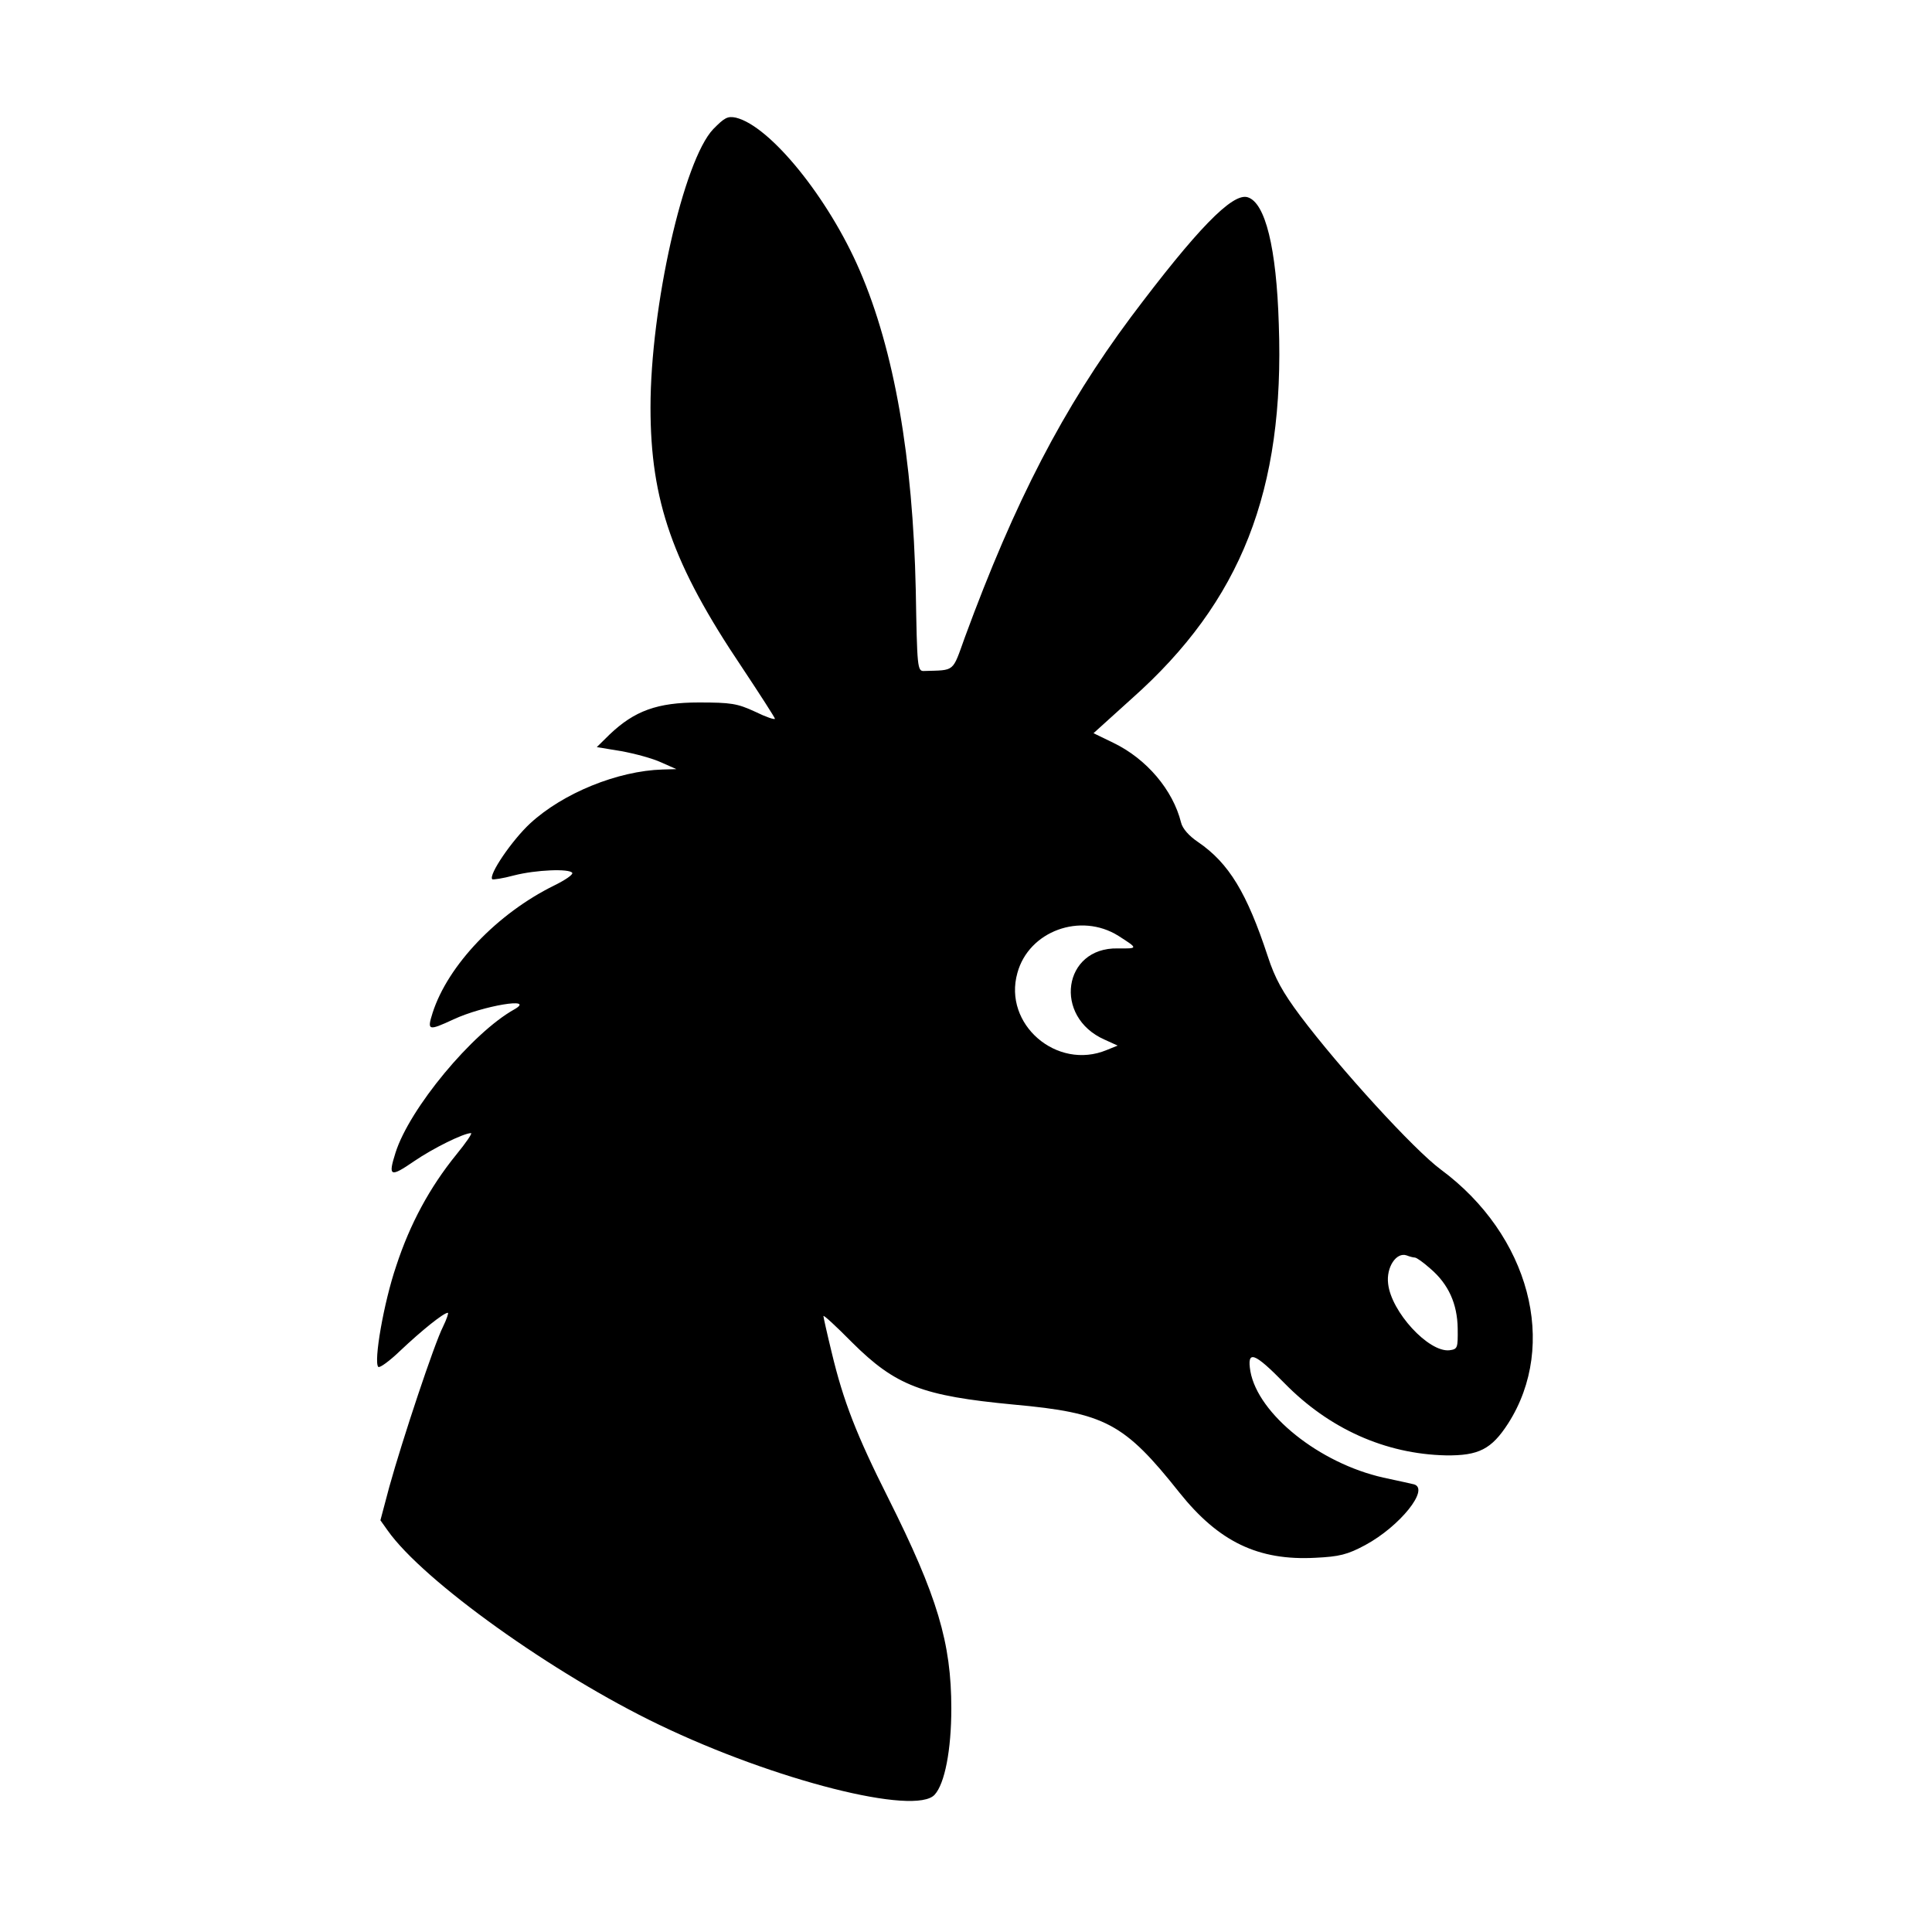
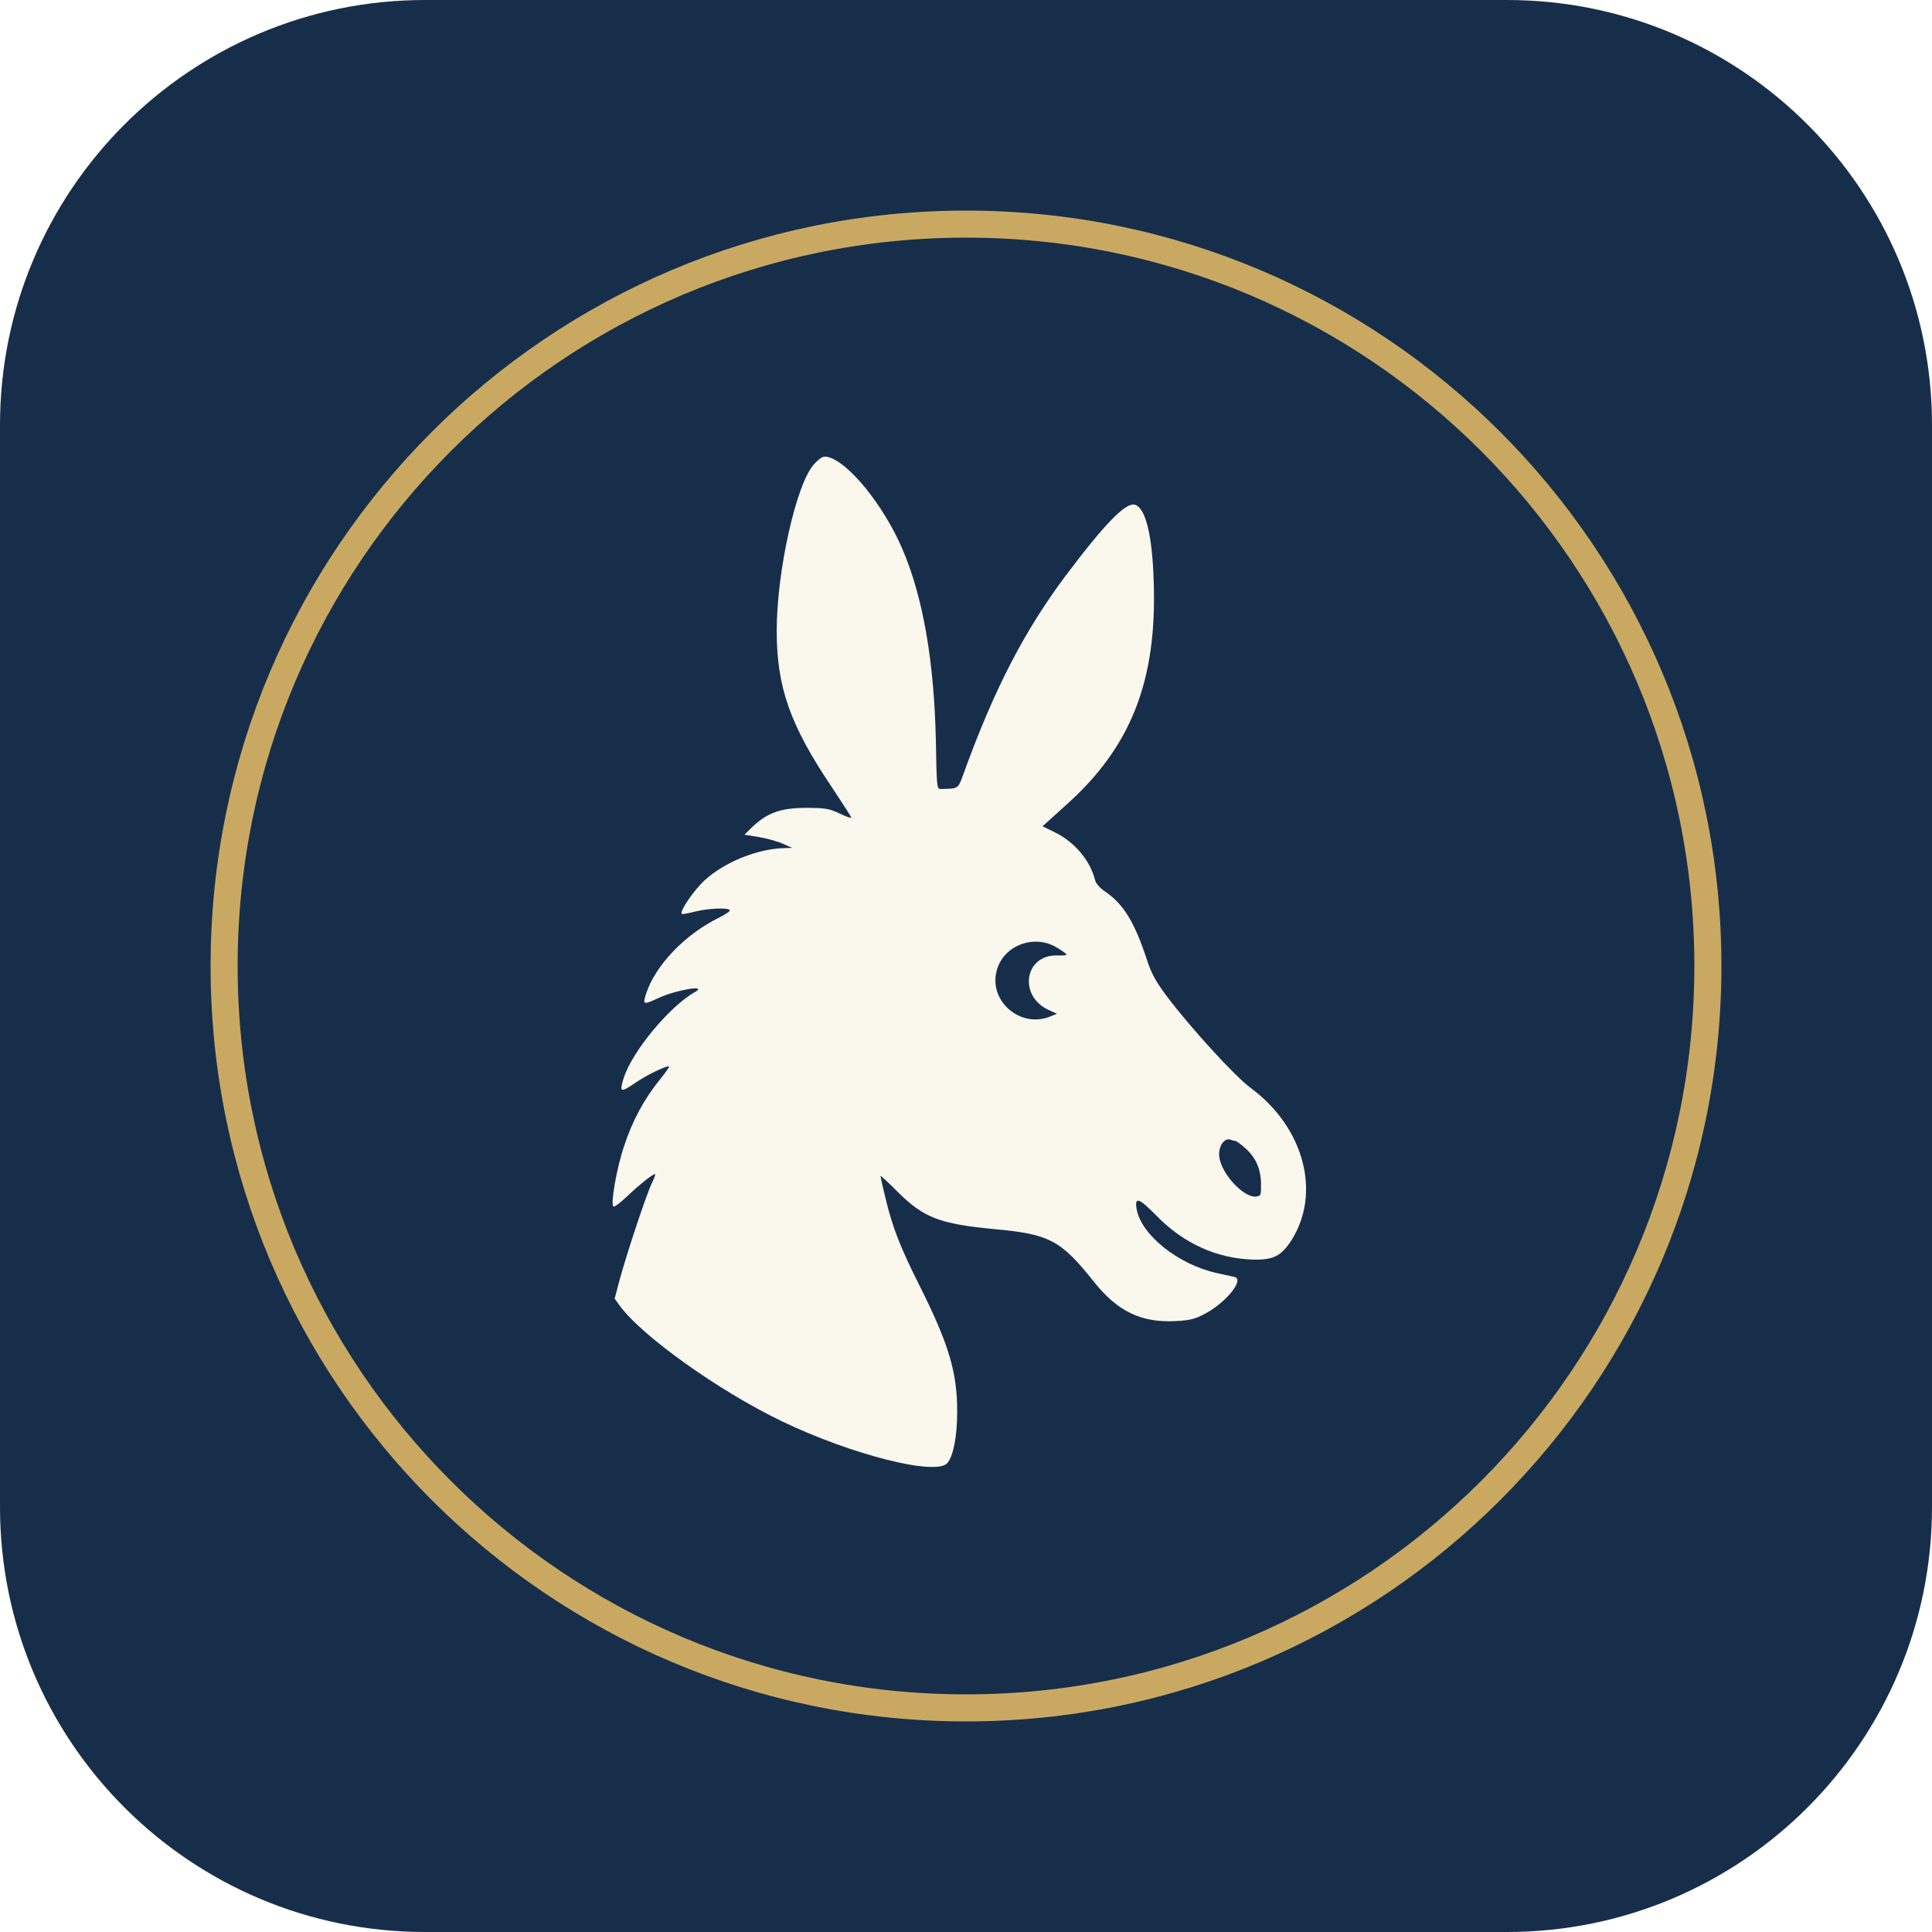
<svg xmlns="http://www.w3.org/2000/svg" viewBox="0 0 100 100">
-   <path fill="currentColor" d="M36.92,6.68 C35.38,8.29 33.67,15.90 33.67,21.09 C33.67,25.92 34.81,29.20 38.41,34.55 C39.34,35.95 40.11,37.15 40.11,37.20 C40.11,37.27 39.64,37.11 39.09,36.84 C38.16,36.41 37.84,36.36 36.17,36.36 C34.02,36.36 32.84,36.79 31.55,38.02 L30.89,38.67 L32.16,38.88 C32.88,39.01 33.79,39.26 34.22,39.46 L35.01,39.81 L34.29,39.83 C31.97,39.90 29.14,41.05 27.44,42.62 C26.51,43.48 25.27,45.29 25.48,45.51 C25.52,45.54 26.02,45.47 26.61,45.31 C27.74,45.02 29.48,44.95 29.62,45.18 C29.67,45.27 29.24,45.56 28.69,45.83 C25.74,47.28 23.18,49.96 22.39,52.43 C22.10,53.35 22.16,53.37 23.48,52.76 C24.98,52.06 27.76,51.59 26.63,52.24 C24.45,53.45 21.19,57.38 20.47,59.67 C20.08,60.90 20.19,60.96 21.44,60.10 C22.42,59.43 24.00,58.65 24.38,58.65 C24.46,58.65 24.12,59.15 23.62,59.76 C22.24,61.46 21.22,63.35 20.51,65.52 C19.86,67.42 19.33,70.50 19.58,70.75 C19.65,70.82 20.17,70.44 20.72,69.91 C21.82,68.87 22.96,67.95 23.18,67.95 C23.23,67.95 23.12,68.28 22.93,68.67 C22.48,69.55 20.83,74.51 20.15,76.96 L19.69,78.69 L20.06,79.21 C21.90,81.83 28.67,86.66 34.11,89.27 C40.11,92.16 47.40,94.00 48.38,92.89 C48.90,92.32 49.24,90.58 49.24,88.43 C49.24,85.03 48.52,82.62 45.98,77.55 C44.33,74.27 43.65,72.52 43.05,70.01 C42.81,69.03 42.62,68.17 42.62,68.12 C42.62,68.04 43.28,68.65 44.10,69.48 C46.36,71.73 47.74,72.25 52.46,72.70 C57.21,73.13 58.19,73.66 61.05,77.26 C63.08,79.80 65.12,80.79 68.09,80.63 C69.32,80.57 69.74,80.47 70.67,79.97 C72.46,79.00 74.01,77.07 73.19,76.83 C73.07,76.80 72.35,76.64 71.60,76.48 C68.30,75.74 65.12,73.20 64.72,70.98 C64.53,69.85 64.92,70.00 66.48,71.59 C68.79,73.95 71.70,75.26 74.84,75.33 C76.54,75.35 77.20,75.01 78.06,73.68 C80.67,69.60 79.17,63.93 74.57,60.53 C73.19,59.51 69.36,55.32 67.30,52.58 C66.39,51.36 65.99,50.64 65.62,49.50 C64.54,46.22 63.61,44.68 62.02,43.59 C61.54,43.27 61.20,42.88 61.13,42.57 C60.71,40.89 59.35,39.28 57.63,38.45 L56.60,37.95 L58.58,36.16 C64.24,31.13 66.50,25.39 66.19,16.78 C66.07,12.82 65.49,10.49 64.58,10.21 C63.79,9.96 61.93,11.89 58.53,16.42 C55.04,21.11 52.53,25.94 49.94,32.99 C49.28,34.82 49.45,34.68 47.83,34.73 C47.48,34.75 47.47,34.55 47.40,30.54 C47.25,23.70 46.29,18.15 44.50,14.00 C42.88,10.24 39.86,6.52 38.09,6.09 C37.66,6.00 37.50,6.09 36.92,6.68 Z M57.89,48.44 C58.92,49.10 58.92,49.10 57.85,49.09 C55.02,49.03 54.50,52.63 57.17,53.81 L57.85,54.12 L57.28,54.35 C54.70,55.42 51.91,53.01 52.66,50.36 C53.25,48.19 55.93,47.21 57.89,48.44 Z M73.23,65.09 C73.32,65.09 73.67,65.34 74.03,65.66 C74.98,66.47 75.43,67.49 75.45,68.76 C75.46,69.78 75.45,69.83 75.02,69.89 C73.94,70.00 72.01,67.90 71.85,66.45 C71.74,65.59 72.28,64.79 72.81,64.98 C72.96,65.04 73.15,65.09 73.23,65.09 Z" />
+   <rect width="100" height="100" rx="22" fill="#172e4b" />
+   <circle cx="50" cy="50" r="38.4" fill="none" stroke="#C9A962" stroke-width="1.4" />
+   <path fill="#FAF7ED" transform="translate(20 20) scale(0.6)" d="M36.92,6.68 C35.38,8.29 33.67,15.90 33.67,21.09 C33.67,25.92 34.81,29.20 38.41,34.55 C39.34,35.95 40.11,37.15 40.11,37.20 C40.11,37.27 39.64,37.11 39.09,36.84 C38.16,36.41 37.84,36.36 36.17,36.36 C34.02,36.36 32.84,36.79 31.55,38.02 L30.89,38.67 L32.16,38.88 C32.88,39.01 33.79,39.26 34.22,39.46 L35.01,39.81 L34.29,39.83 C31.97,39.90 29.14,41.05 27.44,42.62 C26.51,43.48 25.27,45.29 25.48,45.51 C25.52,45.54 26.02,45.47 26.61,45.31 C27.74,45.02 29.48,44.95 29.62,45.18 C29.67,45.27 29.24,45.56 28.69,45.83 C25.74,47.28 23.18,49.96 22.39,52.43 C22.10,53.35 22.16,53.37 23.48,52.76 C24.98,52.06 27.76,51.59 26.63,52.24 C24.45,53.45 21.19,57.38 20.47,59.67 C20.08,60.90 20.19,60.96 21.44,60.10 C22.42,59.43 24.00,58.65 24.38,58.65 C24.46,58.65 24.12,59.15 23.62,59.76 C22.24,61.46 21.22,63.35 20.51,65.52 C19.86,67.42 19.33,70.50 19.58,70.75 C19.65,70.82 20.17,70.44 20.72,69.91 C21.82,68.87 22.96,67.95 23.18,67.95 C23.23,67.95 23.12,68.28 22.93,68.67 C22.48,69.55 20.83,74.51 20.15,76.96 L19.69,78.69 L20.06,79.21 C21.90,81.83 28.67,86.66 34.11,89.27 C40.11,92.16 47.40,94.00 48.38,92.89 C48.90,92.32 49.24,90.58 49.24,88.43 C49.24,85.03 48.52,82.62 45.98,77.55 C44.33,74.27 43.65,72.52 43.05,70.01 C42.81,69.03 42.62,68.17 42.62,68.12 C42.62,68.04 43.28,68.65 44.10,69.48 C46.36,71.73 47.74,72.25 52.46,72.70 C57.21,73.13 58.19,73.66 61.05,77.26 C63.08,79.80 65.12,80.79 68.09,80.63 C69.32,80.57 69.74,80.47 70.67,79.97 C72.46,79.00 74.01,77.07 73.19,76.83 C73.07,76.80 72.35,76.64 71.60,76.48 C68.30,75.74 65.12,73.20 64.72,70.98 C64.53,69.85 64.92,70.00 66.48,71.59 C68.79,73.95 71.70,75.26 74.84,75.33 C76.54,75.35 77.20,75.01 78.06,73.68 C80.67,69.60 79.17,63.93 74.57,60.53 C73.19,59.51 69.36,55.32 67.30,52.58 C66.39,51.36 65.99,50.64 65.62,49.50 C64.54,46.22 63.61,44.68 62.02,43.59 C61.54,43.27 61.20,42.88 61.13,42.57 C60.71,40.89 59.35,39.28 57.63,38.45 L56.60,37.95 L58.58,36.16 C64.24,31.13 66.50,25.39 66.19,16.78 C66.07,12.82 65.49,10.49 64.58,10.21 C63.79,9.96 61.93,11.89 58.53,16.42 C55.04,21.11 52.53,25.94 49.94,32.99 C49.28,34.82 49.45,34.68 47.83,34.73 C47.48,34.75 47.47,34.55 47.40,30.54 C47.25,23.70 46.29,18.15 44.50,14.00 C42.88,10.24 39.86,6.52 38.09,6.09 C37.66,6.00 37.50,6.09 36.92,6.68 Z M57.89,48.44 C58.92,49.10 58.92,49.10 57.85,49.09 C55.02,49.03 54.50,52.63 57.17,53.81 L57.85,54.12 L57.28,54.35 C54.70,55.42 51.91,53.01 52.66,50.36 C53.25,48.19 55.93,47.21 57.89,48.44 Z M73.23,65.09 C73.32,65.09 73.67,65.34 74.03,65.66 C74.98,66.47 75.43,67.49 75.45,68.76 C75.46,69.78 75.45,69.83 75.02,69.89 C73.94,70.00 72.01,67.90 71.85,66.45 C71.74,65.59 72.28,64.79 72.81,64.98 C72.96,65.04 73.15,65.09 73.23,65.09 Z" />
</svg>
